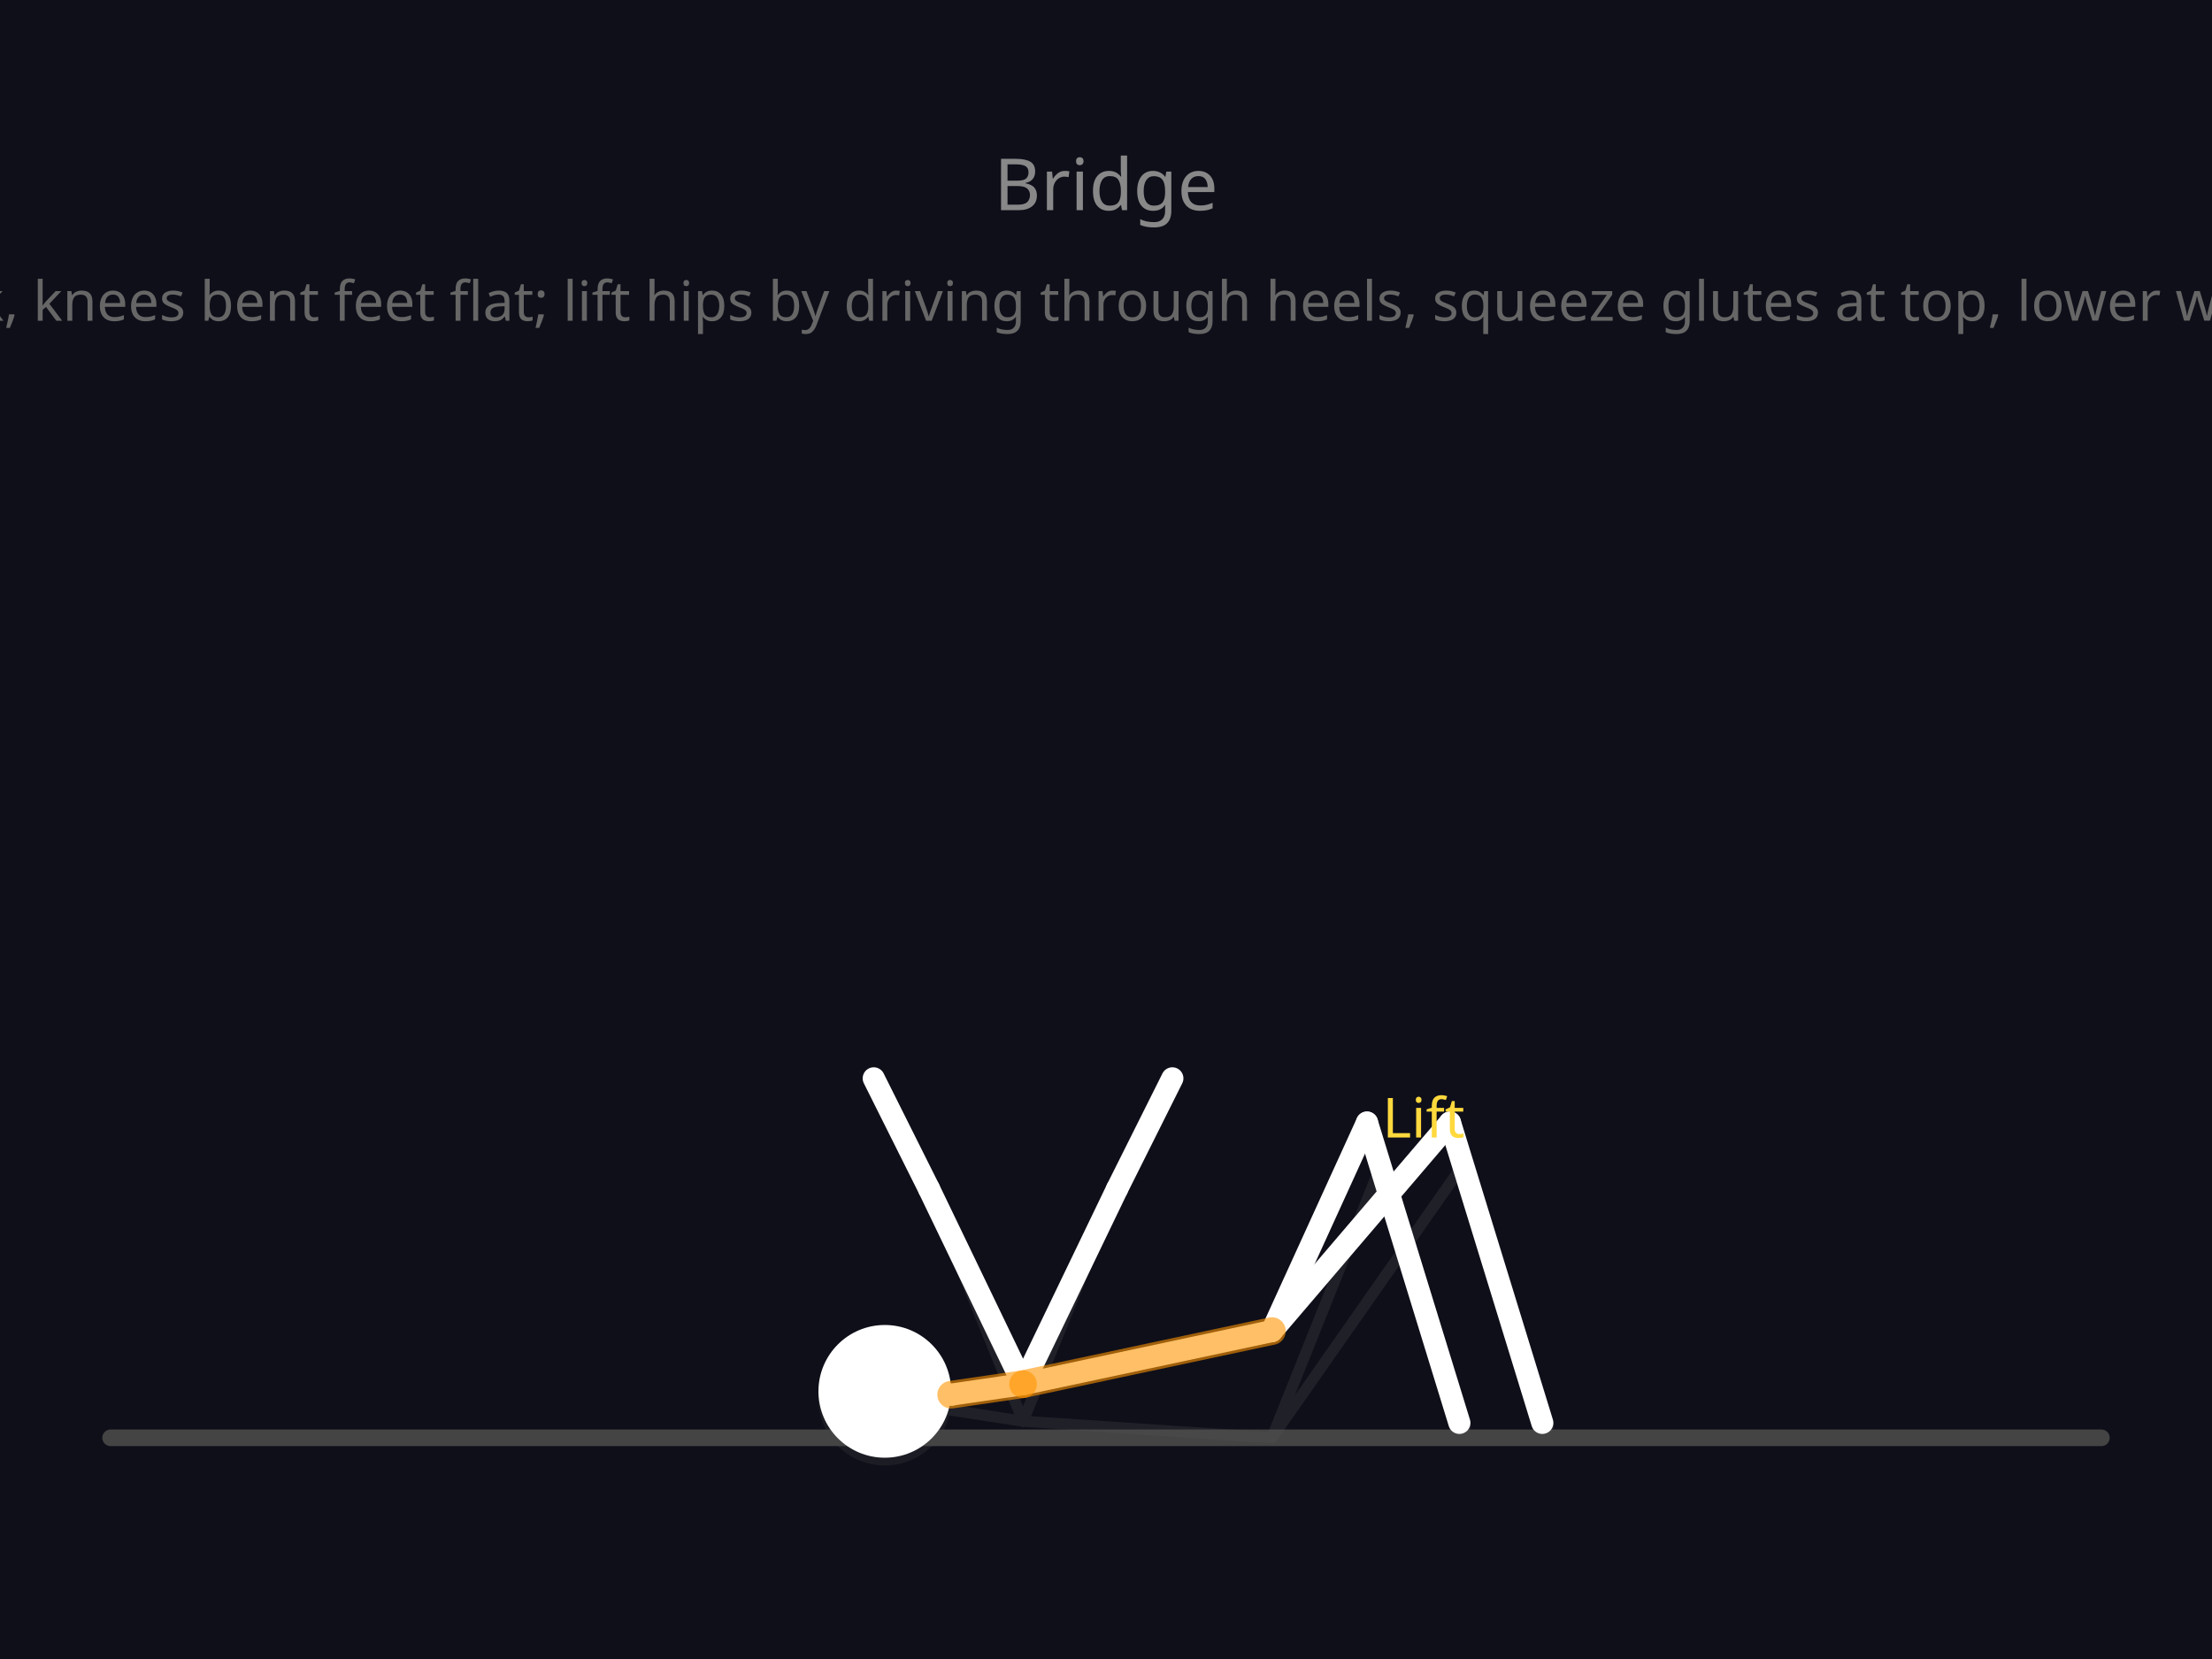
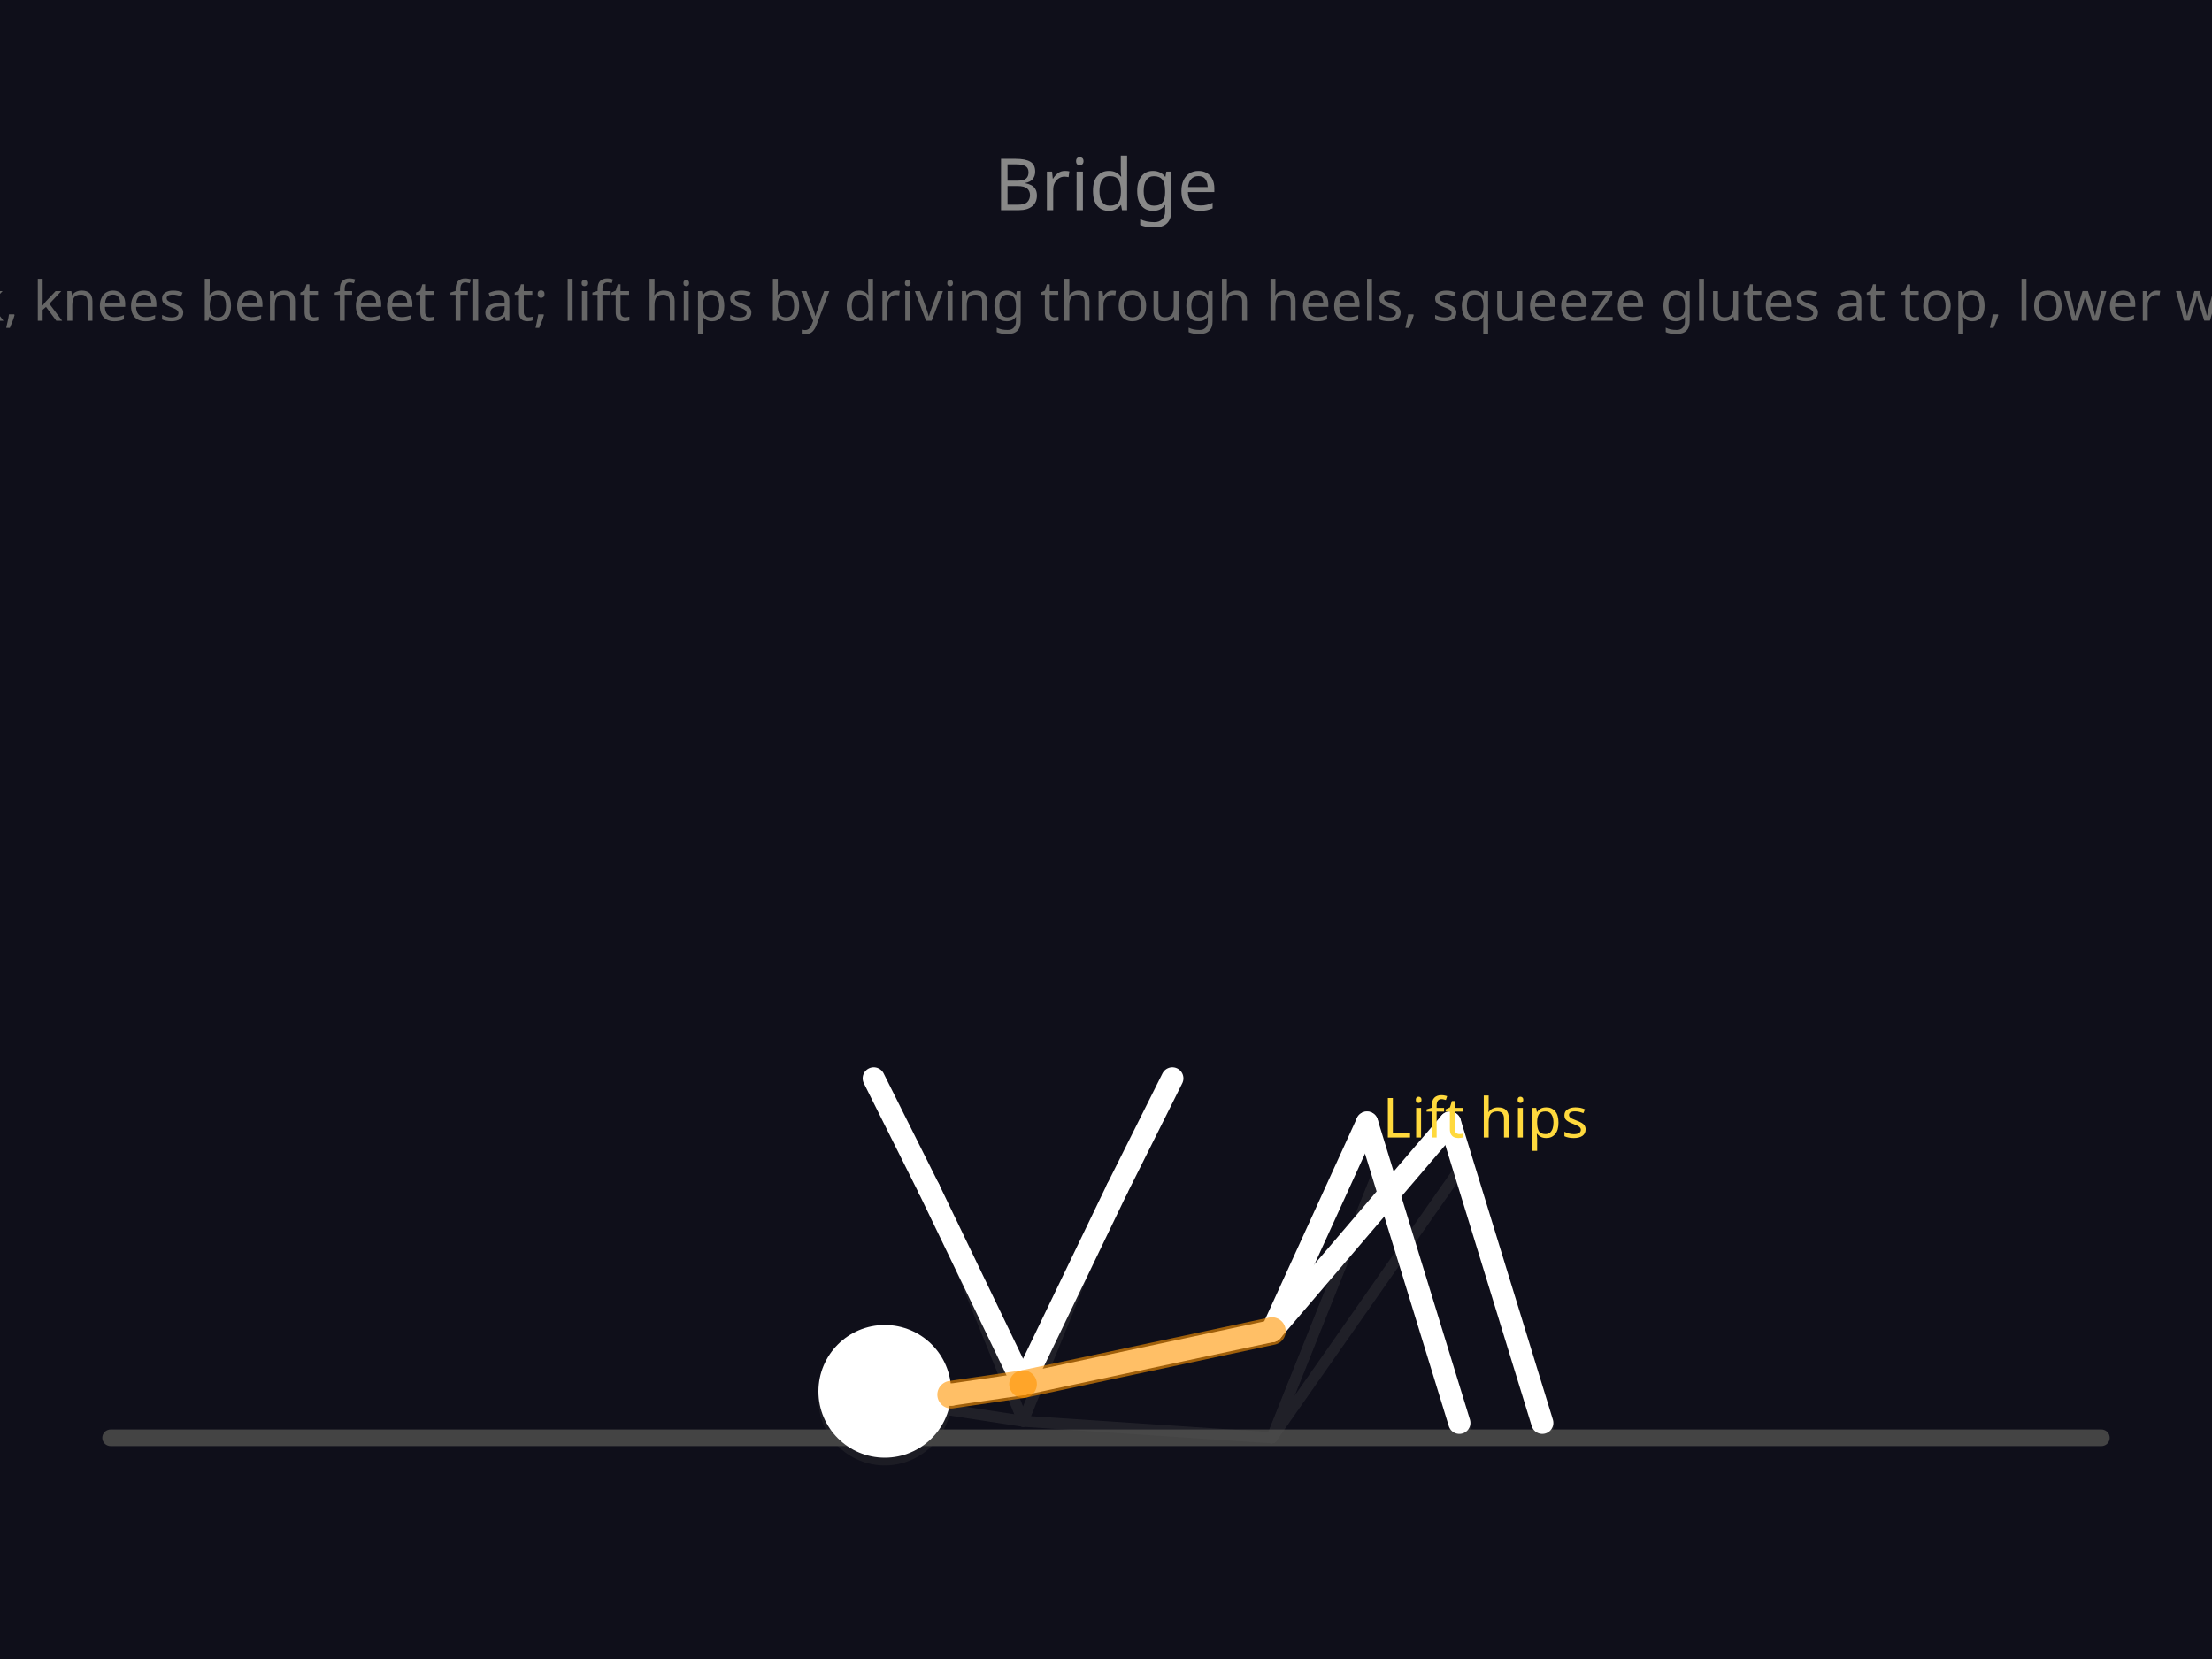
<svg xmlns="http://www.w3.org/2000/svg" viewBox="0 0 400 300">
  <rect width="400" height="300" fill="#0f0f1a" />
  <line x1="20" y1="260" x2="380" y2="260" stroke="#444" stroke-width="3" stroke-linecap="round" />
  <text x="200" y="38" fill="#888" font-size="13" font-family="sans-serif" text-anchor="middle">Bridge</text>
  <text x="200" y="58" fill="#666" font-size="10" font-family="sans-serif" text-anchor="middle">Lie on back, knees bent feet flat; lift hips by driving through heels, squeeze glutes at top, lower with control.</text>
  <g stroke="#555" stroke-width="2" fill="none" stroke-linecap="round" stroke-linejoin="round" opacity="0.25">
    <circle cx="160" cy="253" r="12" fill="#444" stroke="none" />
    <line x1="160" y1="253" x2="172" y2="255" />
    <line x1="172" y1="255" x2="185" y2="257" />
    <line x1="185" y1="257" x2="230" y2="260" />
    <line x1="185" y1="257" x2="168" y2="215" />
    <line x1="168" y1="215" x2="158" y2="195" />
    <line x1="185" y1="257" x2="202" y2="215" />
    <line x1="202" y1="215" x2="212" y2="195" />
    <line x1="230" y1="260" x2="265" y2="210" />
    <line x1="265" y1="210" x2="280" y2="258" />
    <line x1="230" y1="260" x2="250" y2="210" />
    <line x1="250" y1="210" x2="265" y2="258" />
  </g>
  <g stroke="#FFF" stroke-width="4" fill="none" stroke-linecap="round" stroke-linejoin="round">
    <circle cx="160" cy="251.6" r="12" fill="#FFF" stroke="none" />
    <line x1="160" y1="251.6" x2="172" y2="252.2" />
    <line x1="172" y1="252.2" x2="185" y2="250.3" />
    <line x1="185" y1="250.3" x2="230" y2="240.7" />
    <line x1="185" y1="250.3" x2="168" y2="215" />
    <line x1="168" y1="215" x2="158" y2="195" />
    <line x1="185" y1="250.3" x2="202" y2="215" />
    <line x1="202" y1="215" x2="212" y2="195" />
    <line x1="230" y1="240.7" x2="262.2" y2="203" />
    <line x1="262.2" y1="203" x2="278.9" y2="257.3" />
    <line x1="230" y1="240.7" x2="247.2" y2="203" />
    <line x1="247.2" y1="203" x2="263.9" y2="257.3" />
    <line x1="172" y1="252.2" x2="185" y2="250.3" stroke="#FF9500" stroke-width="5" opacity="0.6" />
    <line x1="185" y1="250.3" x2="230" y2="240.7" stroke="#FF9500" stroke-width="5" opacity="0.6" />
  </g>
-   <text x="250" y="205.7" fill="#FFD93D" font-size="10" font-family="sans-serif">Lift</text>
+   <text x="250" y="205.7" fill="#FFD93D" font-size="10" font-family="sans-serif">Lift hips</text>
</svg>
